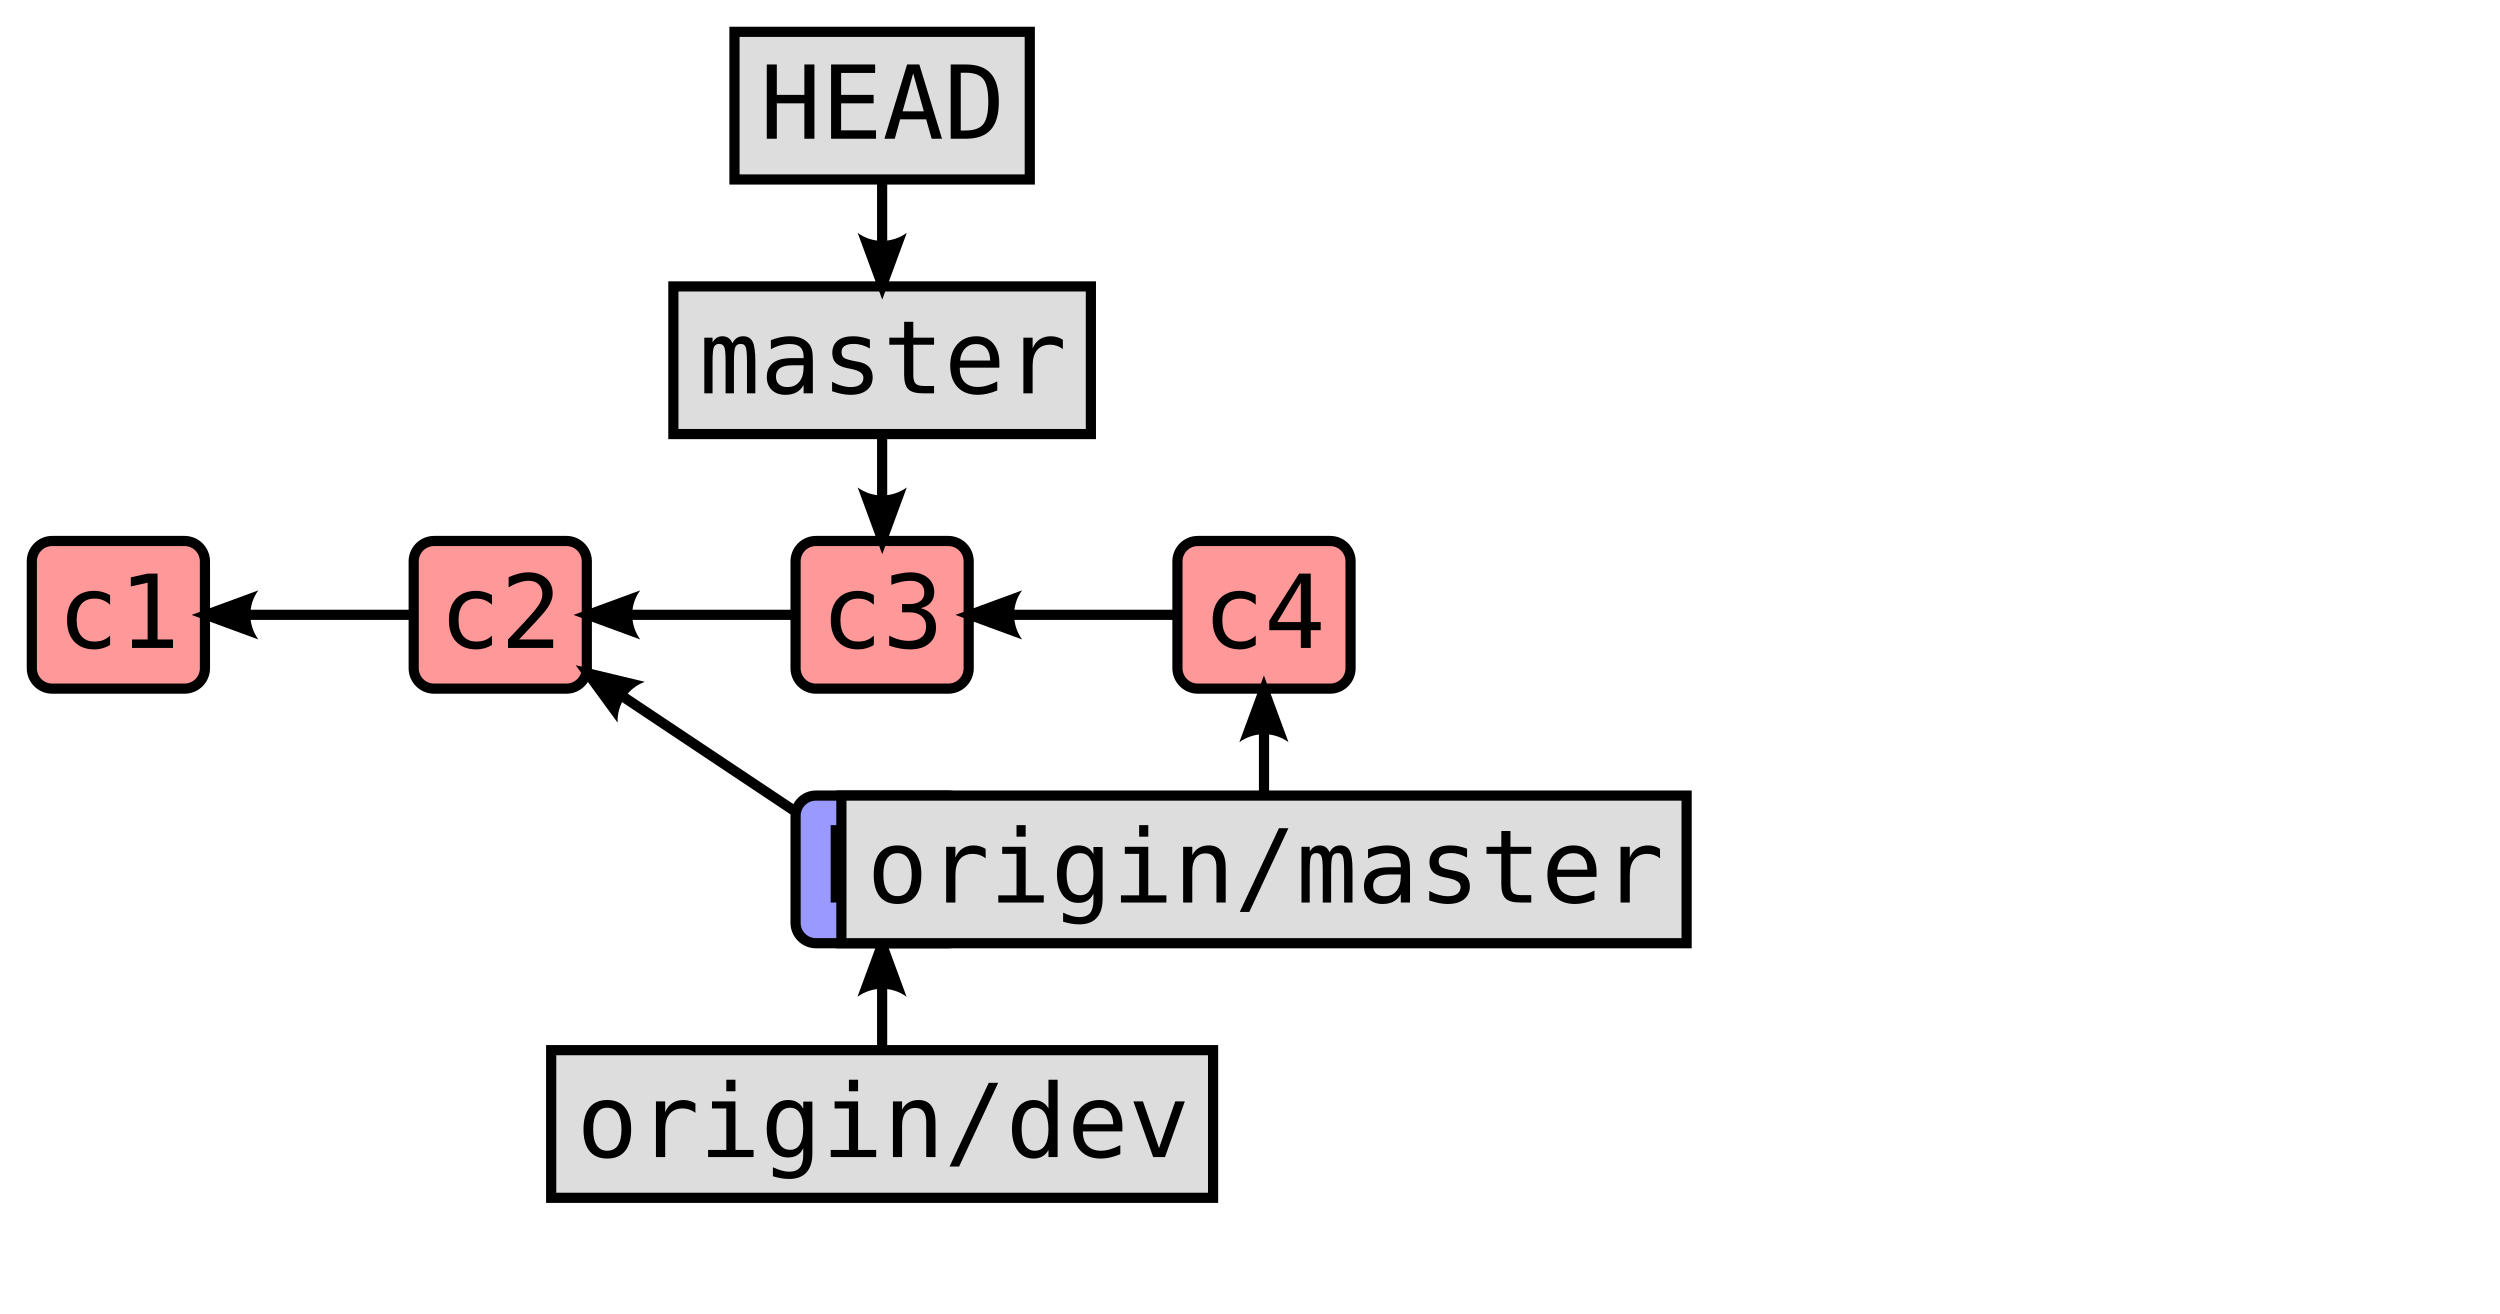
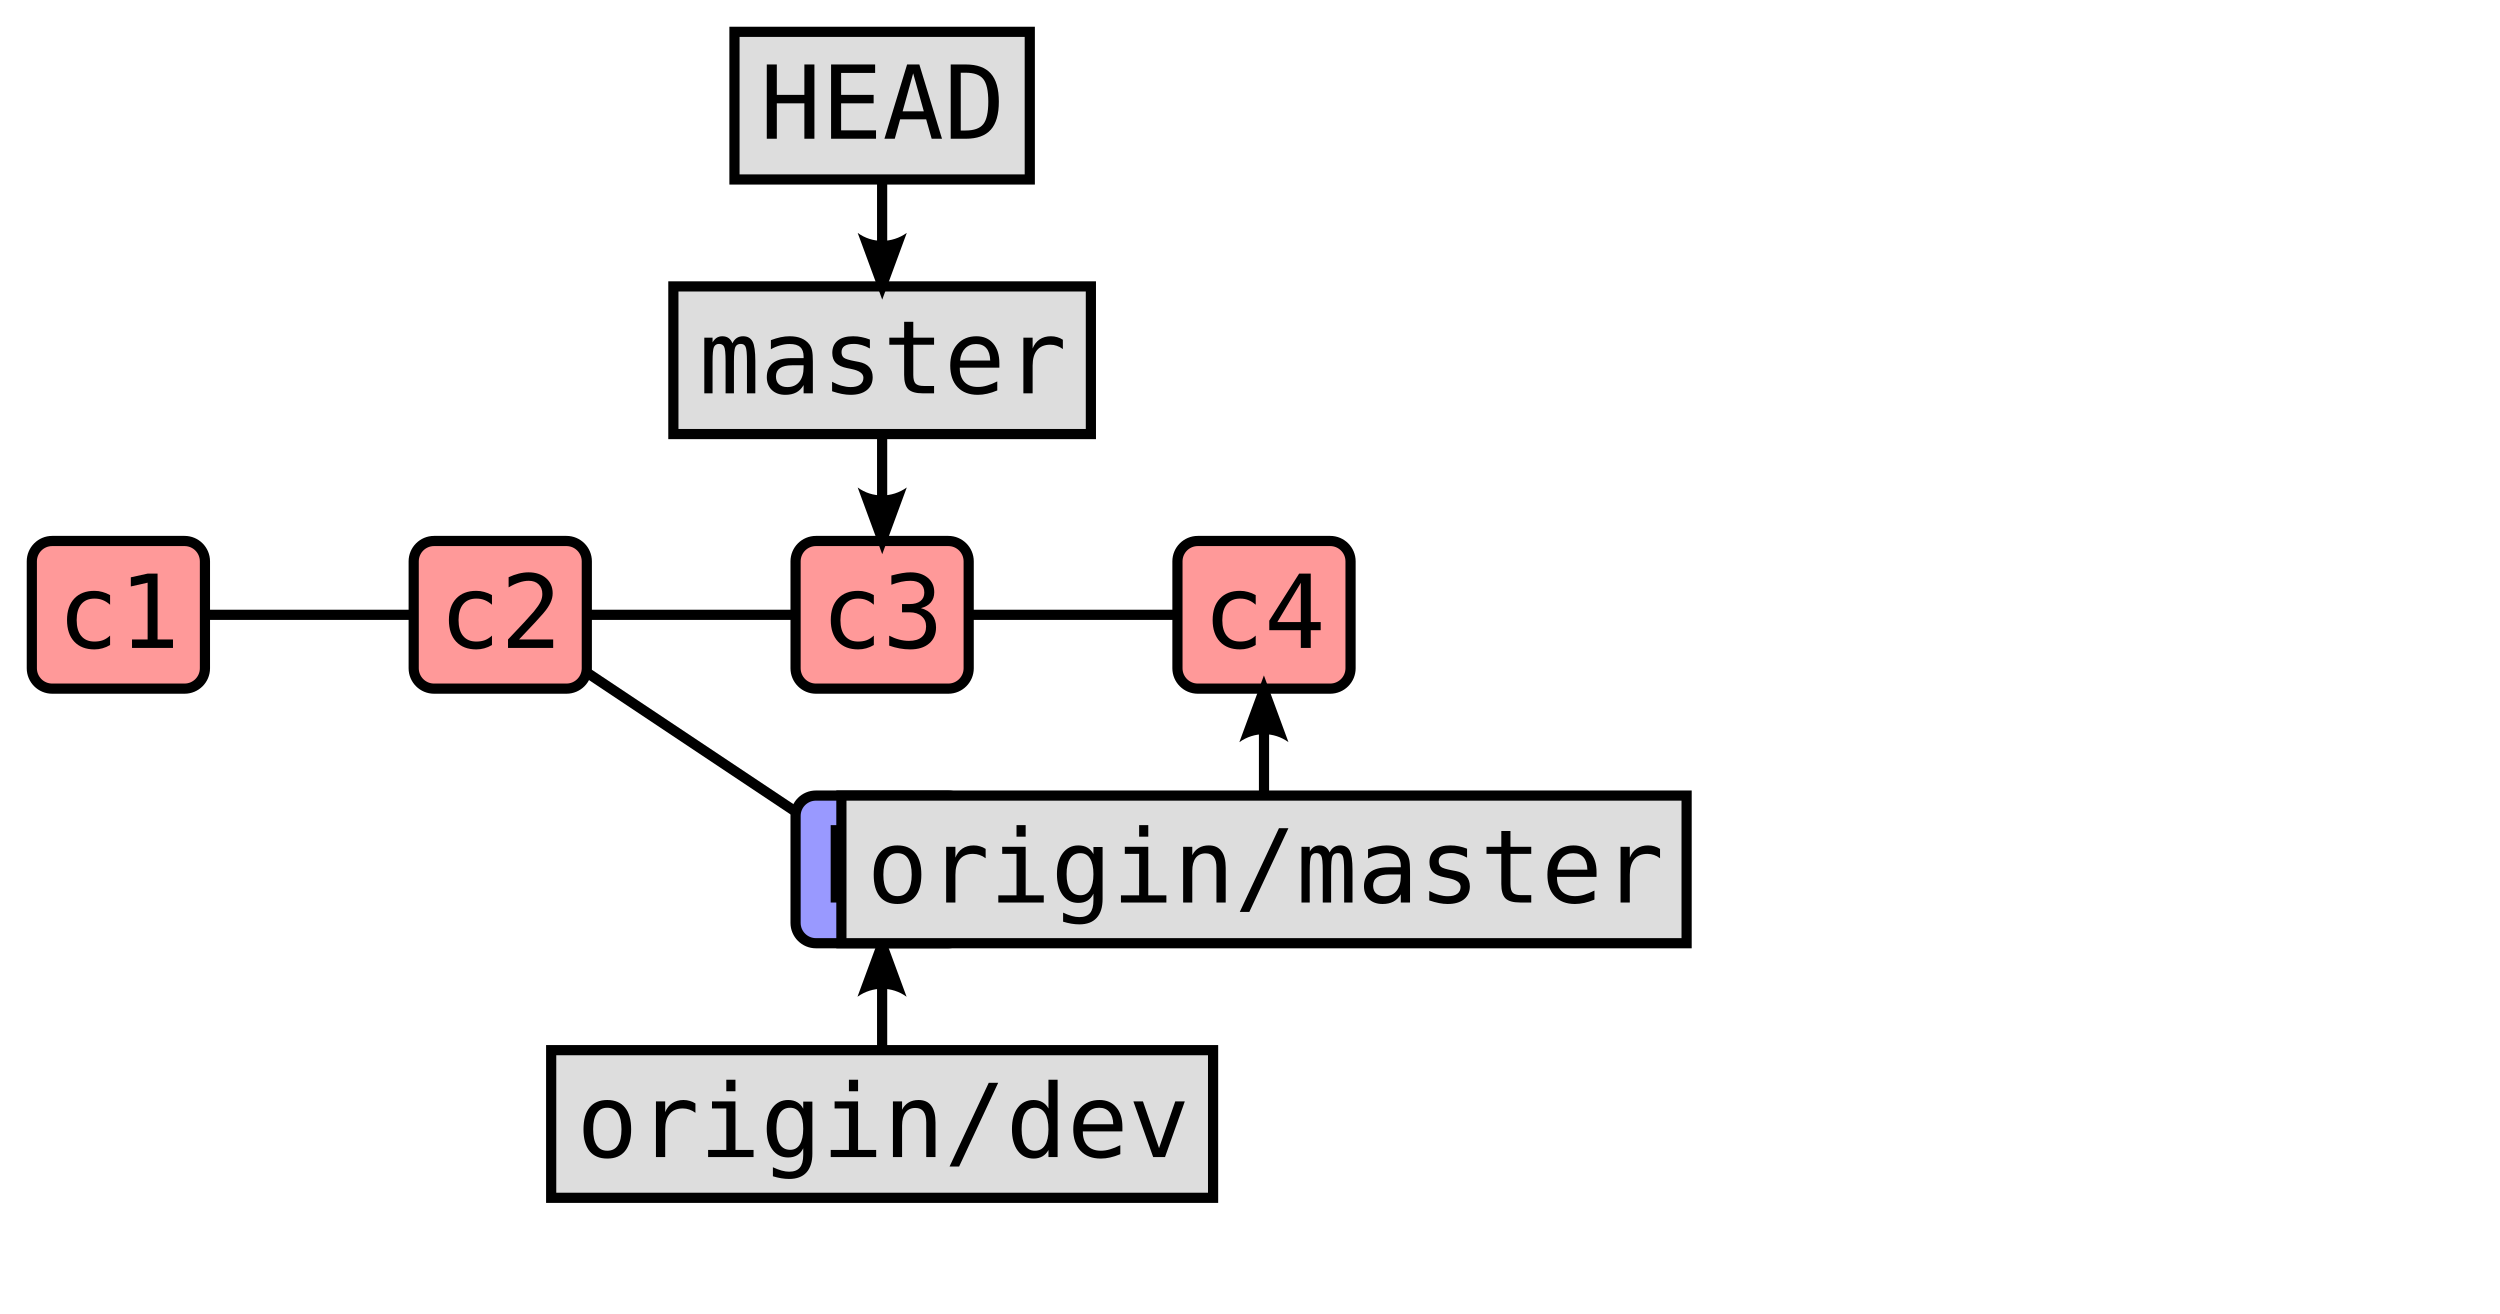
<svg xmlns="http://www.w3.org/2000/svg" width="392.8" height="206.4" id="svg2" version="1.1">
  <defs id="defs4">
    <marker orient="auto" refY="0.0" refX="0.0" id="Arrow2Mend" style="overflow:visible;">
      <path id="path3786" style="fill-rule:evenodd;stroke-width:0.625;stroke-linejoin:round;" d="M 8.719,4.034 L -2.207,0.016 L 8.719,-4.002 C 6.973,-1.63 6.983,1.616 8.719,4.034 z " transform="scale(0.6) rotate(180) translate(0,0)" />
    </marker>
  </defs>
  <g id="layer1">
    <rect style="fill:#ff9999;stroke:#000000;stroke-width:1.6;stroke-miterlimit:4;stroke-dasharray:none" id="rect2989" width="27.2" height="23.2" x="5" y="85" ry="3.2" />
    <text xml:space="preserve" style="font-size:16px;font-style:normal;font-weight:normal;line-height:125%;letter-spacing:0px;word-spacing:0px;fill:#000000;fill-opacity:1;stroke:none;font-family:DejaVu Sans Mono" x="9" y="101.8" id="text2985">
      <tspan id="tspan2987" x="9" y="101.8">c1</tspan>
    </text>
  </g>
  <g id="layer1">
    <rect style="fill:#ff9999;stroke:#000000;stroke-width:1.6;stroke-miterlimit:4;stroke-dasharray:none" id="rect2989" width="27.2" height="23.2" x="65" y="85" ry="3.2" />
    <text xml:space="preserve" style="font-size:16px;font-style:normal;font-weight:normal;line-height:125%;letter-spacing:0px;word-spacing:0px;fill:#000000;fill-opacity:1;stroke:none;font-family:DejaVu Sans Mono" x="69" y="101.8" id="text2985">
      <tspan id="tspan2987" x="69" y="101.8">c2</tspan>
    </text>
  </g>
-   <g id="layer1">
-     <path style="fill:none;stroke:#000000;stroke-width:1.6;stroke-linecap:butt;stroke-linejoin:miter;stroke-opacity:1;marker-end:url(#Arrow2Mend);stroke-miterlimit:4;stroke-dasharray:none" d="M 64.98,96.6 32.22,96.6" id="path2985" />
-   </g>
+   <line x1="64.98" y1="96.6" x2="32.22" y2="96.6" style="stroke:#000000; stroke-width:1.6; stroke-opacity:1.0" />
  <g id="layer1">
    <rect style="fill:#9999ff;stroke:#000000;stroke-width:1.6;stroke-miterlimit:4;stroke-dasharray:none" id="rect2989" width="27.2" height="23.2" x="125" y="125" ry="3.2" />
    <text xml:space="preserve" style="font-size:16px;font-style:normal;font-weight:normal;line-height:125%;letter-spacing:0px;word-spacing:0px;fill:#000000;fill-opacity:1;stroke:none;font-family:DejaVu Sans Mono" x="129" y="141.8" id="text2985">
      <tspan id="tspan2987" x="129" y="141.8">b1</tspan>
    </text>
  </g>
-   <g id="layer1">
-     <path style="fill:none;stroke:#000000;stroke-width:1.6;stroke-linecap:butt;stroke-linejoin:miter;stroke-opacity:1;marker-end:url(#Arrow2Mend);stroke-miterlimit:4;stroke-dasharray:none" d="M 124.98,127.52 92.22,105.68" id="path2985" />
-   </g>
+   <line x1="124.98" y1="127.52" x2="92.22" y2="105.68" style="stroke:#000000; stroke-width:1.6; stroke-opacity:1.0" />
  <g id="layer1">
    <rect style="fill:#dddddd;stroke:#000000;stroke-width:1.6;stroke-miterlimit:4;stroke-dasharray:none" id="rect2989" width="104" height="23.2" x="86.6" y="165" ry="0" />
    <text xml:space="preserve" style="font-size:16px;font-style:normal;font-weight:normal;line-height:125%;letter-spacing:0px;word-spacing:0px;fill:#000000;fill-opacity:1;stroke:none;font-family:DejaVu Sans Mono" x="90.6" y="181.8" id="text2985">
      <tspan id="tspan2987" x="90.6" y="181.8">origin/dev</tspan>
    </text>
  </g>
  <g id="layer1">
    <path style="fill:none;stroke:#000000;stroke-width:1.6;stroke-linecap:butt;stroke-linejoin:miter;stroke-opacity:1;marker-end:url(#Arrow2Mend);stroke-miterlimit:4;stroke-dasharray:none" d="M 138.6,164.96 138.6,148.24" id="path2985" />
  </g>
  <g id="layer1">
    <rect style="fill:#ff9999;stroke:#000000;stroke-width:1.6;stroke-miterlimit:4;stroke-dasharray:none" id="rect2989" width="27.2" height="23.2" x="125" y="85" ry="3.2" />
    <text xml:space="preserve" style="font-size:16px;font-style:normal;font-weight:normal;line-height:125%;letter-spacing:0px;word-spacing:0px;fill:#000000;fill-opacity:1;stroke:none;font-family:DejaVu Sans Mono" x="129" y="101.8" id="text2985">
      <tspan id="tspan2987" x="129" y="101.8">c3</tspan>
    </text>
  </g>
-   <g id="layer1">
-     <path style="fill:none;stroke:#000000;stroke-width:1.6;stroke-linecap:butt;stroke-linejoin:miter;stroke-opacity:1;marker-end:url(#Arrow2Mend);stroke-miterlimit:4;stroke-dasharray:none" d="M 124.98,96.6 92.22,96.6" id="path2985" />
-   </g>
+   <line x1="124.98" y1="96.6" x2="92.22" y2="96.6" style="stroke:#000000; stroke-width:1.6; stroke-opacity:1.0" />
  <g id="layer1">
    <rect style="fill:#dddddd;stroke:#000000;stroke-width:1.6;stroke-miterlimit:4;stroke-dasharray:none" id="rect2989" width="65.6" height="23.2" x="105.8" y="45" ry="0" />
    <text xml:space="preserve" style="font-size:16px;font-style:normal;font-weight:normal;line-height:125%;letter-spacing:0px;word-spacing:0px;fill:#000000;fill-opacity:1;stroke:none;font-family:DejaVu Sans Mono" x="109.8" y="61.8" id="text2985">
      <tspan id="tspan2987" x="109.8" y="61.8">master</tspan>
    </text>
  </g>
  <g id="layer1">
    <path style="fill:none;stroke:#000000;stroke-width:1.6;stroke-linecap:butt;stroke-linejoin:miter;stroke-opacity:1;marker-end:url(#Arrow2Mend);stroke-miterlimit:4;stroke-dasharray:none" d="M 138.6,68.24 138.6,84.96" id="path2985" />
  </g>
  <g id="layer1">
    <rect style="fill:#dddddd;stroke:#000000;stroke-width:1.6;stroke-miterlimit:4;stroke-dasharray:none" id="rect2989" width="46.4" height="23.2" x="115.4" y="5" ry="0" />
    <text xml:space="preserve" style="font-size:16px;font-style:normal;font-weight:normal;line-height:125%;letter-spacing:0px;word-spacing:0px;fill:#000000;fill-opacity:1;stroke:none;font-family:DejaVu Sans Mono" x="119.4" y="21.8" id="text2985">
      <tspan id="tspan2987" x="119.4" y="21.8">HEAD</tspan>
    </text>
  </g>
  <g id="layer1">
    <path style="fill:none;stroke:#000000;stroke-width:1.6;stroke-linecap:butt;stroke-linejoin:miter;stroke-opacity:1;marker-end:url(#Arrow2Mend);stroke-miterlimit:4;stroke-dasharray:none" d="M 138.6,28.24 138.6,44.96" id="path2985" />
  </g>
  <g id="layer1">
    <rect style="fill:#ff9999;stroke:#000000;stroke-width:1.6;stroke-miterlimit:4;stroke-dasharray:none" id="rect2989" width="27.2" height="23.2" x="185" y="85" ry="3.2" />
    <text xml:space="preserve" style="font-size:16px;font-style:normal;font-weight:normal;line-height:125%;letter-spacing:0px;word-spacing:0px;fill:#000000;fill-opacity:1;stroke:none;font-family:DejaVu Sans Mono" x="189" y="101.8" id="text2985">
      <tspan id="tspan2987" x="189" y="101.8">c4</tspan>
    </text>
  </g>
-   <g id="layer1">
-     <path style="fill:none;stroke:#000000;stroke-width:1.6;stroke-linecap:butt;stroke-linejoin:miter;stroke-opacity:1;marker-end:url(#Arrow2Mend);stroke-miterlimit:4;stroke-dasharray:none" d="M 184.98,96.6 152.22,96.6" id="path2985" />
-   </g>
+   <line x1="184.98" y1="96.6" x2="152.22" y2="96.6" style="stroke:#000000; stroke-width:1.6; stroke-opacity:1.0" />
  <g id="layer1">
    <rect style="fill:#dddddd;stroke:#000000;stroke-width:1.6;stroke-miterlimit:4;stroke-dasharray:none" id="rect2989" width="132.8" height="23.2" x="132.2" y="125" ry="0" />
    <text xml:space="preserve" style="font-size:16px;font-style:normal;font-weight:normal;line-height:125%;letter-spacing:0px;word-spacing:0px;fill:#000000;fill-opacity:1;stroke:none;font-family:DejaVu Sans Mono" x="136.2" y="141.8" id="text2985">
      <tspan id="tspan2987" x="136.2" y="141.8">origin/master</tspan>
    </text>
  </g>
  <g id="layer1">
    <path style="fill:none;stroke:#000000;stroke-width:1.6;stroke-linecap:butt;stroke-linejoin:miter;stroke-opacity:1;marker-end:url(#Arrow2Mend);stroke-miterlimit:4;stroke-dasharray:none" d="M 198.6,124.96 198.6,108.24" id="path2985" />
  </g>
</svg>
